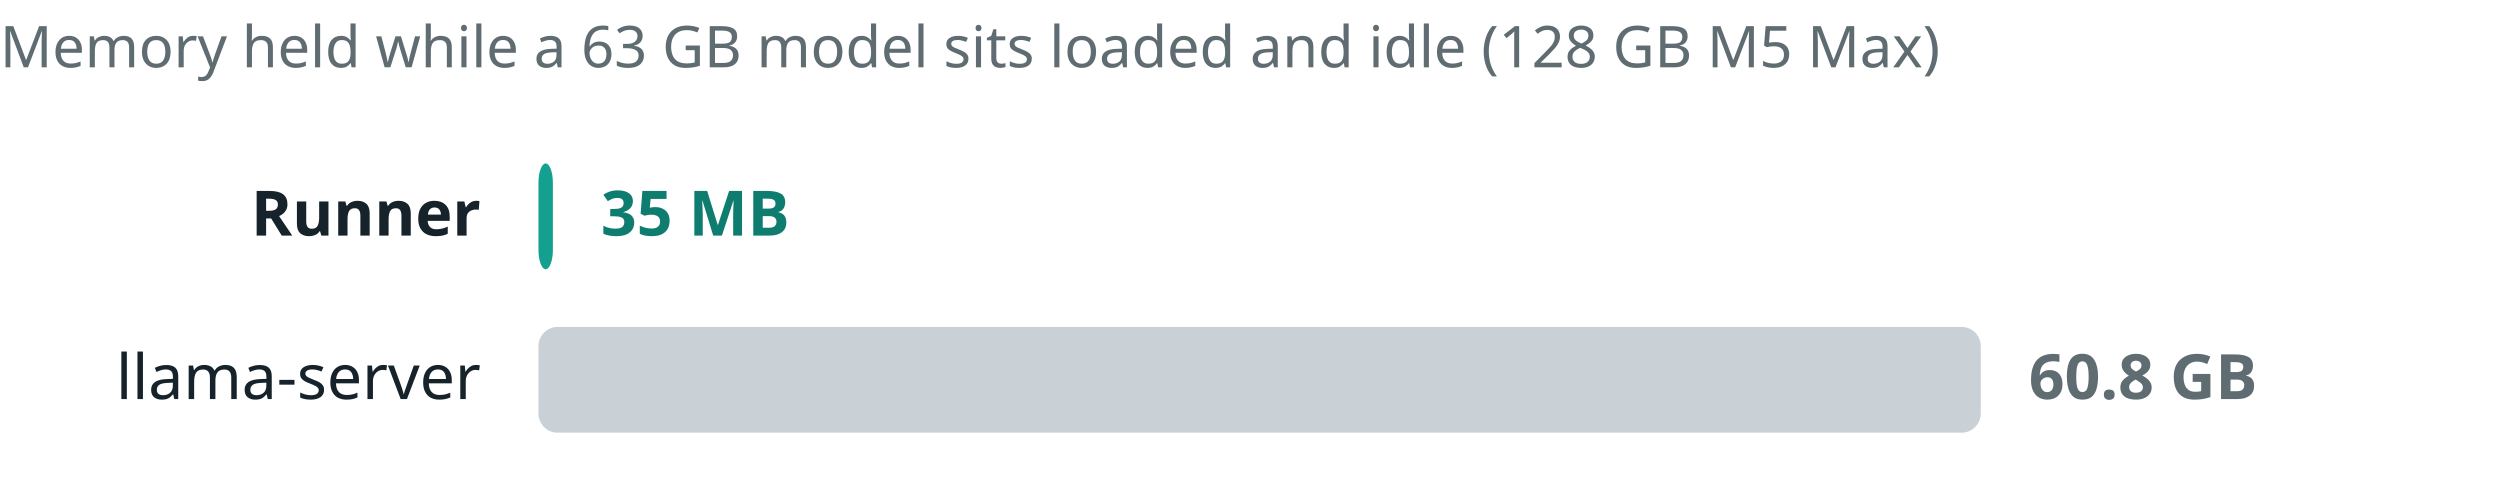
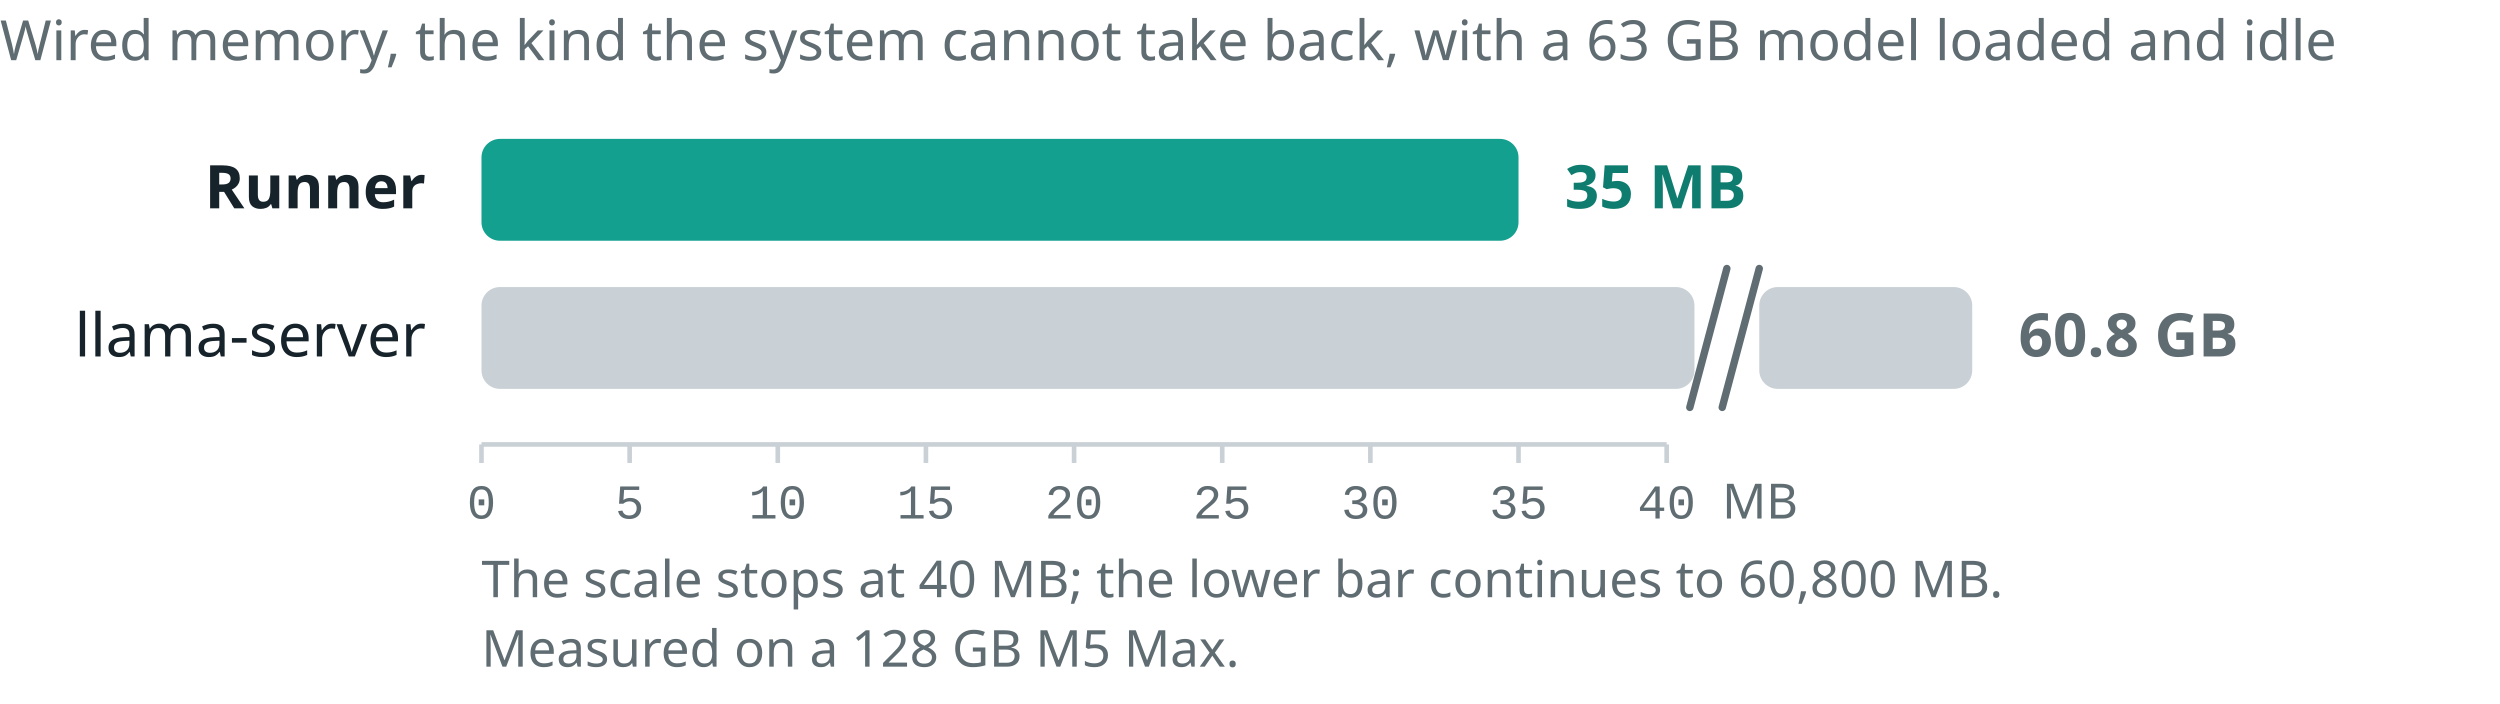
- <svg xmlns="http://www.w3.org/2000/svg" viewBox="0 0 520 104" width="520" height="104" role="img" aria-label="Idle memory: Runner 35 MB, llama-server 60.8 GB">
-   <text x="0" y="14" font-family="-apple-system, BlinkMacSystemFont, 'Segoe UI', 'Noto Sans', Helvetica, Arial, sans-serif" font-size="12" fill="#5F6C72">Memory held while a 63 GB model sits loaded and idle (128 GB M5 Max)</text>
-   <text x="100" y="49" text-anchor="end" font-family="-apple-system, BlinkMacSystemFont, 'Segoe UI', 'Noto Sans', Helvetica, Arial, sans-serif" font-size="13" font-weight="600" fill="#16232A">Runner</text>
-   <rect x="112" y="34" width="3.0" height="22" rx="4" fill="#14A08F" />
-   <text x="125.0" y="49" font-family="-apple-system, BlinkMacSystemFont, 'Segoe UI', 'Noto Sans', Helvetica, Arial, sans-serif" font-size="13" font-weight="600" fill="#0E7C6E">35 MB</text>
-   <text x="100" y="83" text-anchor="end" font-family="-apple-system, BlinkMacSystemFont, 'Segoe UI', 'Noto Sans', Helvetica, Arial, sans-serif" font-size="13" font-weight="400" fill="#16232A">llama-server</text>
-   <rect x="112" y="68" width="300.0" height="22" rx="4" fill="#C9D1D6" />
-   <text x="422.0" y="83" font-family="-apple-system, BlinkMacSystemFont, 'Segoe UI', 'Noto Sans', Helvetica, Arial, sans-serif" font-size="13" font-weight="600" fill="#5F6C72">60.8 GB</text>
+ <svg xmlns="http://www.w3.org/2000/svg" viewBox="0 0 540 152" width="540" height="152" role="img" aria-label="Wired memory with a 63 GB model loaded and idle: Runner 35 MB, llama-server 60.8 GB (axis broken)">
+   <text x="0" y="13" font-family="-apple-system, BlinkMacSystemFont, 'Segoe UI', 'Noto Sans', Helvetica, Arial, sans-serif" font-size="12" fill="#5F6C72">Wired memory, the kind the system cannot take back, with a 63 GB model loaded and idle</text>
+   <text x="92" y="45" text-anchor="end" font-family="-apple-system, BlinkMacSystemFont, 'Segoe UI', 'Noto Sans', Helvetica, Arial, sans-serif" font-size="13" font-weight="600" fill="#16232A">Runner</text>
+   <rect x="104" y="30" width="224.0" height="22" rx="4" fill="#14A08F" />
+   <text x="338.0" y="45" font-family="-apple-system, BlinkMacSystemFont, 'Segoe UI', 'Noto Sans', Helvetica, Arial, sans-serif" font-size="13" font-weight="600" fill="#0E7C6E">35 MB</text>
+   <text x="92" y="77" text-anchor="end" font-family="-apple-system, BlinkMacSystemFont, 'Segoe UI', 'Noto Sans', Helvetica, Arial, sans-serif" font-size="13" font-weight="400" fill="#16232A">llama-server</text>
+   <rect x="104" y="62" width="262.0" height="22" rx="4" fill="#C9D1D6" />
+   <rect x="380.0" y="62" width="46" height="22" rx="4" fill="#C9D1D6" />
+   <path d="M365.0 88 l8 -30" stroke="#5F6C72" stroke-width="1.6" stroke-linecap="round" fill="none" />
+   <path d="M372.0 88 l8 -30" stroke="#5F6C72" stroke-width="1.6" stroke-linecap="round" fill="none" />
+   <text x="436.0" y="77" font-family="-apple-system, BlinkMacSystemFont, 'Segoe UI', 'Noto Sans', Helvetica, Arial, sans-serif" font-size="13" font-weight="600" fill="#5F6C72">60.8 GB</text>
+   <path d="M104 96 H360.0" stroke="#C9D1D6" stroke-width="1" />
+   <path d="M104.0 96 v4" stroke="#C9D1D6" stroke-width="1" />
+   <text x="104.0" y="112" text-anchor="middle" font-family="ui-monospace, SFMono-Regular, 'SF Mono', Menlo, Consolas, 'Liberation Mono', monospace" font-size="10.5" fill="#5F6C72">0</text>
+   <path d="M136.0 96 v4" stroke="#C9D1D6" stroke-width="1" />
+   <text x="136.0" y="112" text-anchor="middle" font-family="ui-monospace, SFMono-Regular, 'SF Mono', Menlo, Consolas, 'Liberation Mono', monospace" font-size="10.5" fill="#5F6C72">5</text>
+   <path d="M168.0 96 v4" stroke="#C9D1D6" stroke-width="1" />
+   <text x="168.0" y="112" text-anchor="middle" font-family="ui-monospace, SFMono-Regular, 'SF Mono', Menlo, Consolas, 'Liberation Mono', monospace" font-size="10.5" fill="#5F6C72">10</text>
+   <path d="M200.0 96 v4" stroke="#C9D1D6" stroke-width="1" />
+   <text x="200.0" y="112" text-anchor="middle" font-family="ui-monospace, SFMono-Regular, 'SF Mono', Menlo, Consolas, 'Liberation Mono', monospace" font-size="10.5" fill="#5F6C72">15</text>
+   <path d="M232.0 96 v4" stroke="#C9D1D6" stroke-width="1" />
+   <text x="232.0" y="112" text-anchor="middle" font-family="ui-monospace, SFMono-Regular, 'SF Mono', Menlo, Consolas, 'Liberation Mono', monospace" font-size="10.5" fill="#5F6C72">20</text>
+   <path d="M264.0 96 v4" stroke="#C9D1D6" stroke-width="1" />
+   <text x="264.0" y="112" text-anchor="middle" font-family="ui-monospace, SFMono-Regular, 'SF Mono', Menlo, Consolas, 'Liberation Mono', monospace" font-size="10.5" fill="#5F6C72">25</text>
+   <path d="M296.0 96 v4" stroke="#C9D1D6" stroke-width="1" />
+   <text x="296.0" y="112" text-anchor="middle" font-family="ui-monospace, SFMono-Regular, 'SF Mono', Menlo, Consolas, 'Liberation Mono', monospace" font-size="10.5" fill="#5F6C72">30</text>
+   <path d="M328.0 96 v4" stroke="#C9D1D6" stroke-width="1" />
+   <text x="328.0" y="112" text-anchor="middle" font-family="ui-monospace, SFMono-Regular, 'SF Mono', Menlo, Consolas, 'Liberation Mono', monospace" font-size="10.5" fill="#5F6C72">35</text>
+   <path d="M360.0 96 v4" stroke="#C9D1D6" stroke-width="1" />
+   <text x="360.0" y="112" text-anchor="middle" font-family="ui-monospace, SFMono-Regular, 'SF Mono', Menlo, Consolas, 'Liberation Mono', monospace" font-size="10.5" fill="#5F6C72">40</text>
+   <text x="372.0" y="112" font-family="-apple-system, BlinkMacSystemFont, 'Segoe UI', 'Noto Sans', Helvetica, Arial, sans-serif" font-size="10.5" fill="#5F6C72">MB</text>
+   <text x="104" y="129" font-family="-apple-system, BlinkMacSystemFont, 'Segoe UI', 'Noto Sans', Helvetica, Arial, sans-serif" font-size="11" fill="#5F6C72">The scale stops at 40 MB; the lower bar continues to 60,800 MB.</text>
+   <text x="104" y="144" font-family="-apple-system, BlinkMacSystemFont, 'Segoe UI', 'Noto Sans', Helvetica, Arial, sans-serif" font-size="11" fill="#5F6C72">Measured on a 128 GB M5 Max.</text>
</svg>
